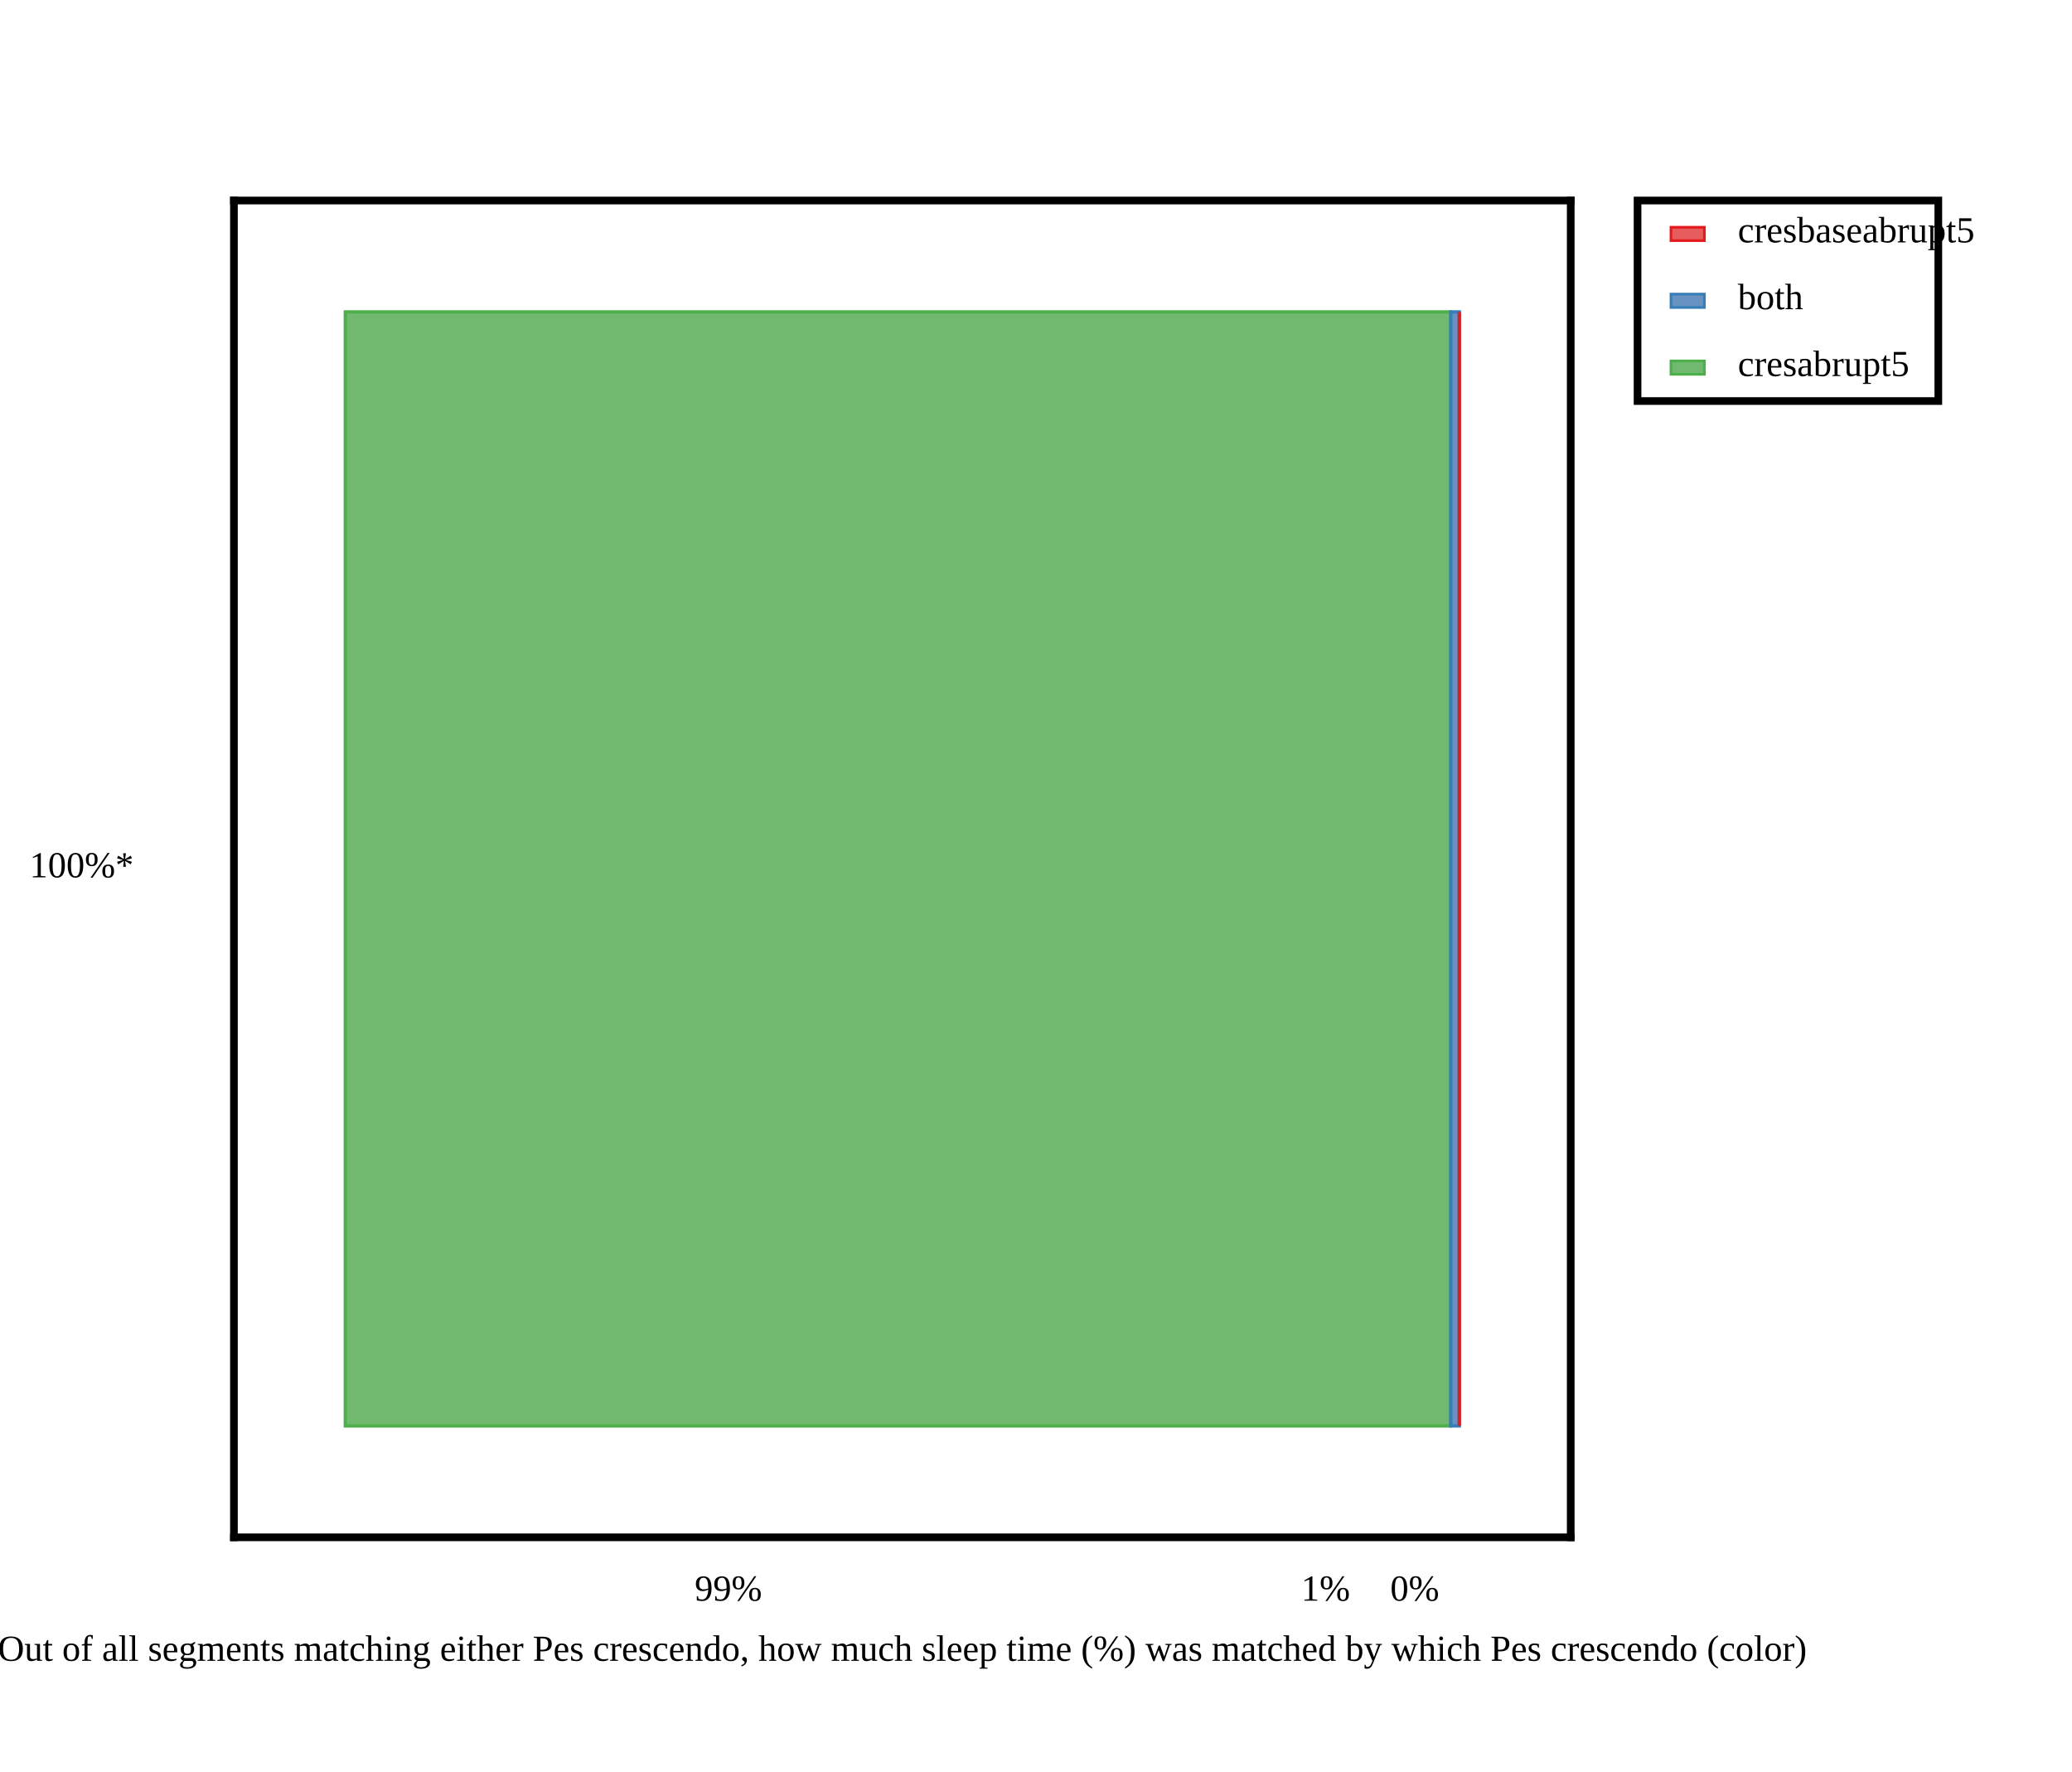
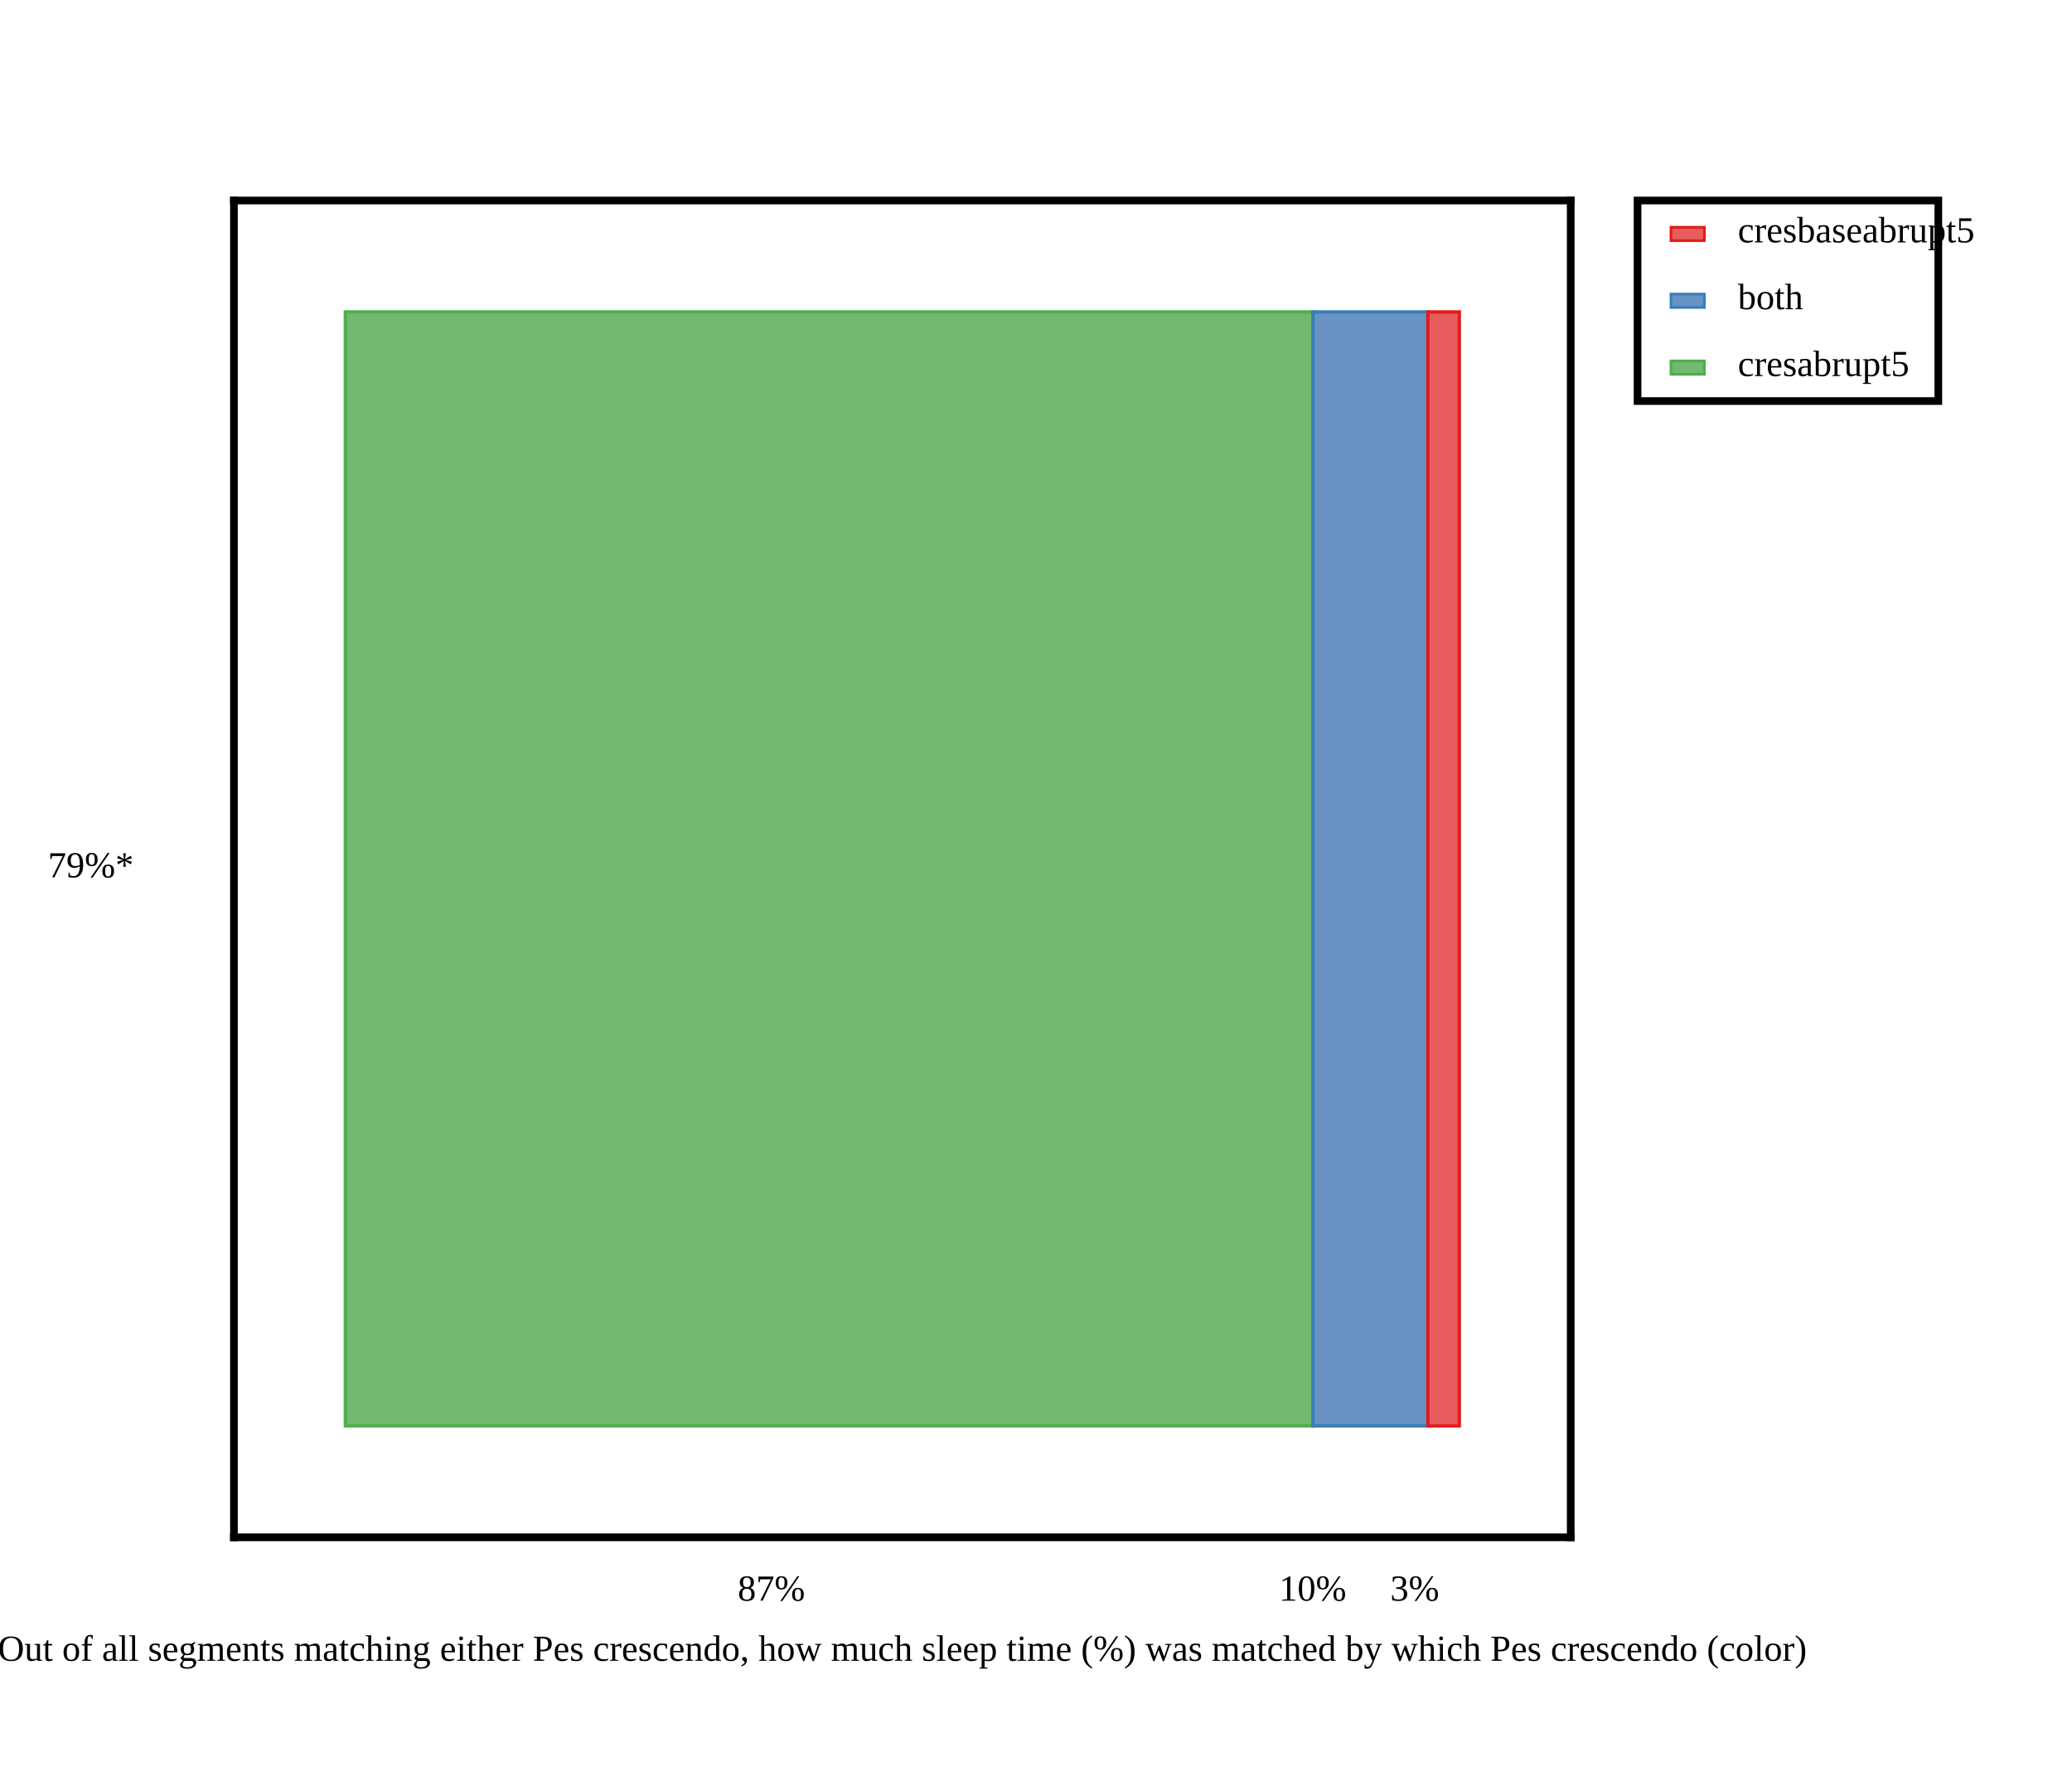
<svg xmlns="http://www.w3.org/2000/svg" height="530" stroke-opacity="1" viewBox="0.0 0.0 620 530.0" font-size="1" width="620" stroke="rgb(0,0,0)" version="1.1">
  <defs />
  <g stroke-linejoin="miter" stroke-opacity="1.0" fill-opacity="0.0" stroke="rgb(0,0,0)" stroke-width="2.293" fill="rgb(0,0,0)" stroke-linecap="square" stroke-miterlimit="10.0">
    <path d="M 70,460 v -400 M 470,460 v -400 " />
  </g>
  <g stroke-linejoin="miter" stroke-opacity="1.0" fill-opacity="1.0" font-size="11.0px" stroke="rgb(0,0,0)" stroke-width="2.293" fill="rgb(0,0,0)" stroke-linecap="butt" stroke-miterlimit="10.0">
-     <text dominant-baseline="middle" transform="matrix(1,0,0,1,40,260)" stroke="none" text-anchor="end">100%*</text>
+     <text dominant-baseline="middle" transform="matrix(1,0,0,1,40,260)" stroke="none" text-anchor="end">79%*</text>
  </g>
  <g stroke-linejoin="miter" stroke-opacity="1.0" fill-opacity="0.0" stroke="rgb(0,0,0)" stroke-width="2.293" fill="rgb(0,0,0)" stroke-linecap="square" stroke-miterlimit="10.0">
    <path d="M 70,460 h 400 M 70,60 h 400 " />
  </g>
  <g stroke-linejoin="miter" stroke-opacity="1.0" fill-opacity="1.0" font-size="11.0px" stroke="rgb(0,0,0)" stroke-width="2.293" fill="rgb(0,0,0)" stroke-linecap="butt" stroke-miterlimit="10.0">
    <text dominant-baseline="text-before-edge" transform="matrix(1,0,0,1,270,490)" stroke="none" text-anchor="middle">Out of all segments matching either Pes crescendo, how much sleep time (%) was matched by which Pes crescendo (color)</text>
  </g>
  <g stroke-linejoin="miter" stroke-opacity="1.0" fill-opacity="1.0" font-size="11.0px" stroke="rgb(0,0,0)" stroke-width="2.293" fill="rgb(0,0,0)" stroke-linecap="butt" stroke-miterlimit="10.0">
-     <text dominant-baseline="text-before-edge" transform="matrix(1,0,0,1,423.3333,472)" stroke="none" text-anchor="middle">0%</text>
+     <text dominant-baseline="text-before-edge" transform="matrix(1,0,0,1,423.3333,472)" stroke="none" text-anchor="middle">3%</text>
  </g>
  <g stroke-linejoin="miter" stroke-opacity="1.0" fill-opacity="1.0" font-size="11.0px" stroke="rgb(0,0,0)" stroke-width="2.293" fill="rgb(0,0,0)" stroke-linecap="butt" stroke-miterlimit="10.0">
-     <text dominant-baseline="text-before-edge" transform="matrix(1,0,0,1,396.6667,472)" stroke="none" text-anchor="middle">1%</text>
+     <text dominant-baseline="text-before-edge" transform="matrix(1,0,0,1,392.7942,472)" stroke="none" text-anchor="middle">10%</text>
  </g>
  <g stroke-linejoin="miter" stroke-opacity="1.0" fill-opacity="1.0" font-size="11.0px" stroke="rgb(0,0,0)" stroke-width="2.293" fill="rgb(0,0,0)" stroke-linecap="butt" stroke-miterlimit="10.0">
-     <text dominant-baseline="text-before-edge" transform="matrix(1,0,0,1,217.9474,472)" stroke="none" text-anchor="middle">99%</text>
+     <text dominant-baseline="text-before-edge" transform="matrix(1,0,0,1,230.82,472)" stroke="none" text-anchor="middle">87%</text>
  </g>
  <g stroke-linejoin="miter" stroke-opacity="1.0" fill-opacity="1.0" stroke="rgb(77,175,74)" stroke-width="1.0" fill="rgb(114,185,112)" stroke-linecap="butt" stroke-miterlimit="10.0">
    <defs>
      <clipPath id="cresabruptcresbaseabruptmyClip1">
        <path d="M 470,460 l -0,-400 h -400 l -0,400 Z" />
      </clipPath>
    </defs>
    <g clip-path="url(#cresabruptcresbaseabruptmyClip1)">
-       <path d="M 103.333,426.667 v -333.333 h 330.772 v 333.333 Z" />
+       <path d="M 103.333,426.667 v -333.333 h 289.537 v 333.333 Z" />
    </g>
  </g>
  <g stroke-linejoin="miter" stroke-opacity="1.0" fill-opacity="1.0" stroke="rgb(55,126,184)" stroke-width="1.0" fill="rgb(103,146,193)" stroke-linecap="butt" stroke-miterlimit="10.0">
    <defs>
      <clipPath id="cresabruptcresbaseabruptmyClip2">
        <path d="M 470,460 l -0,-400 h -400 l -0,400 Z" />
      </clipPath>
    </defs>
    <g clip-path="url(#cresabruptcresbaseabruptmyClip2)">
-       <path d="M 434.105,426.667 v -333.333 h 2.562 v 333.333 Z" />
+       <path d="M 392.87,426.667 v -333.333 h 34.412 v 333.333 Z" />
    </g>
  </g>
  <g stroke-linejoin="miter" stroke-opacity="1.0" fill-opacity="1.0" stroke="rgb(228,26,28)" stroke-width="1.0" fill="rgb(231,93,93)" stroke-linecap="butt" stroke-miterlimit="10.0">
    <defs>
      <clipPath id="cresabruptcresbaseabruptmyClip3">
        <path d="M 470,460 l -0,-400 h -400 l -0,400 Z" />
      </clipPath>
    </defs>
    <g clip-path="url(#cresabruptcresbaseabruptmyClip3)">
-       <path d="M 436.667,426.667 v -333.333 h 0 v 333.333 Z" />
+       <path d="M 427.282,426.667 v -333.333 h 9.385 v 333.333 Z" />
    </g>
  </g>
  <g stroke-linejoin="miter" stroke-opacity="1.0" fill-opacity="1.0" font-size="11.0px" stroke="rgb(0,0,0)" stroke-width="2.293" fill="rgb(0,0,0)" stroke-linecap="butt" stroke-miterlimit="10.0">
    <text dominant-baseline="text-after-edge" transform="matrix(1,0,0,1,270,40)" stroke="none" text-anchor="middle" />
  </g>
  <g stroke-linejoin="miter" stroke-opacity="1.0" fill-opacity="0.0" stroke="rgb(0,0,0)" stroke-width="2.293" fill="rgb(0,0,0)" stroke-linecap="butt" stroke-miterlimit="10.0">
    <path d="M 580,120 l -0,-60 h -90 l -0,60 Z" />
  </g>
  <g stroke-linejoin="miter" stroke-opacity="1.0" fill-opacity="1.0" font-size="11.0px" stroke="rgb(0,0,0)" stroke-width="2.293" fill="rgb(0,0,0)" stroke-linecap="butt" stroke-miterlimit="10.0">
    <text dominant-baseline="middle" transform="matrix(1,0,0,1,520,110)" stroke="none" text-anchor="start">cresabrupt5</text>
  </g>
  <g stroke-linejoin="miter" stroke-opacity="1.0" fill-opacity="1.0" stroke="rgb(77,175,74)" stroke-width="0.8" fill="rgb(114,185,112)" stroke-linecap="butt" stroke-miterlimit="10.0">
    <path d="M 500,108 l 10,0 v 4 l -10,0 Z" />
  </g>
  <g stroke-linejoin="miter" stroke-opacity="1.0" fill-opacity="1.0" font-size="11.0px" stroke="rgb(0,0,0)" stroke-width="2.293" fill="rgb(0,0,0)" stroke-linecap="butt" stroke-miterlimit="10.0">
    <text dominant-baseline="middle" transform="matrix(1,0,0,1,520,90)" stroke="none" text-anchor="start">both</text>
  </g>
  <g stroke-linejoin="miter" stroke-opacity="1.0" fill-opacity="1.0" stroke="rgb(55,126,184)" stroke-width="0.8" fill="rgb(103,146,193)" stroke-linecap="butt" stroke-miterlimit="10.0">
    <path d="M 500,88 l 10,0 v 4 l -10,0 Z" />
  </g>
  <g stroke-linejoin="miter" stroke-opacity="1.0" fill-opacity="1.0" font-size="11.0px" stroke="rgb(0,0,0)" stroke-width="2.293" fill="rgb(0,0,0)" stroke-linecap="butt" stroke-miterlimit="10.0">
    <text dominant-baseline="middle" transform="matrix(1,0,0,1,520,70)" stroke="none" text-anchor="start">cresbaseabrupt5</text>
  </g>
  <g stroke-linejoin="miter" stroke-opacity="1.0" fill-opacity="1.0" stroke="rgb(228,26,28)" stroke-width="0.8" fill="rgb(231,93,93)" stroke-linecap="butt" stroke-miterlimit="10.0">
    <path d="M 500,68 l 10,0 v 4 l -10,0 Z" />
  </g>
</svg>
